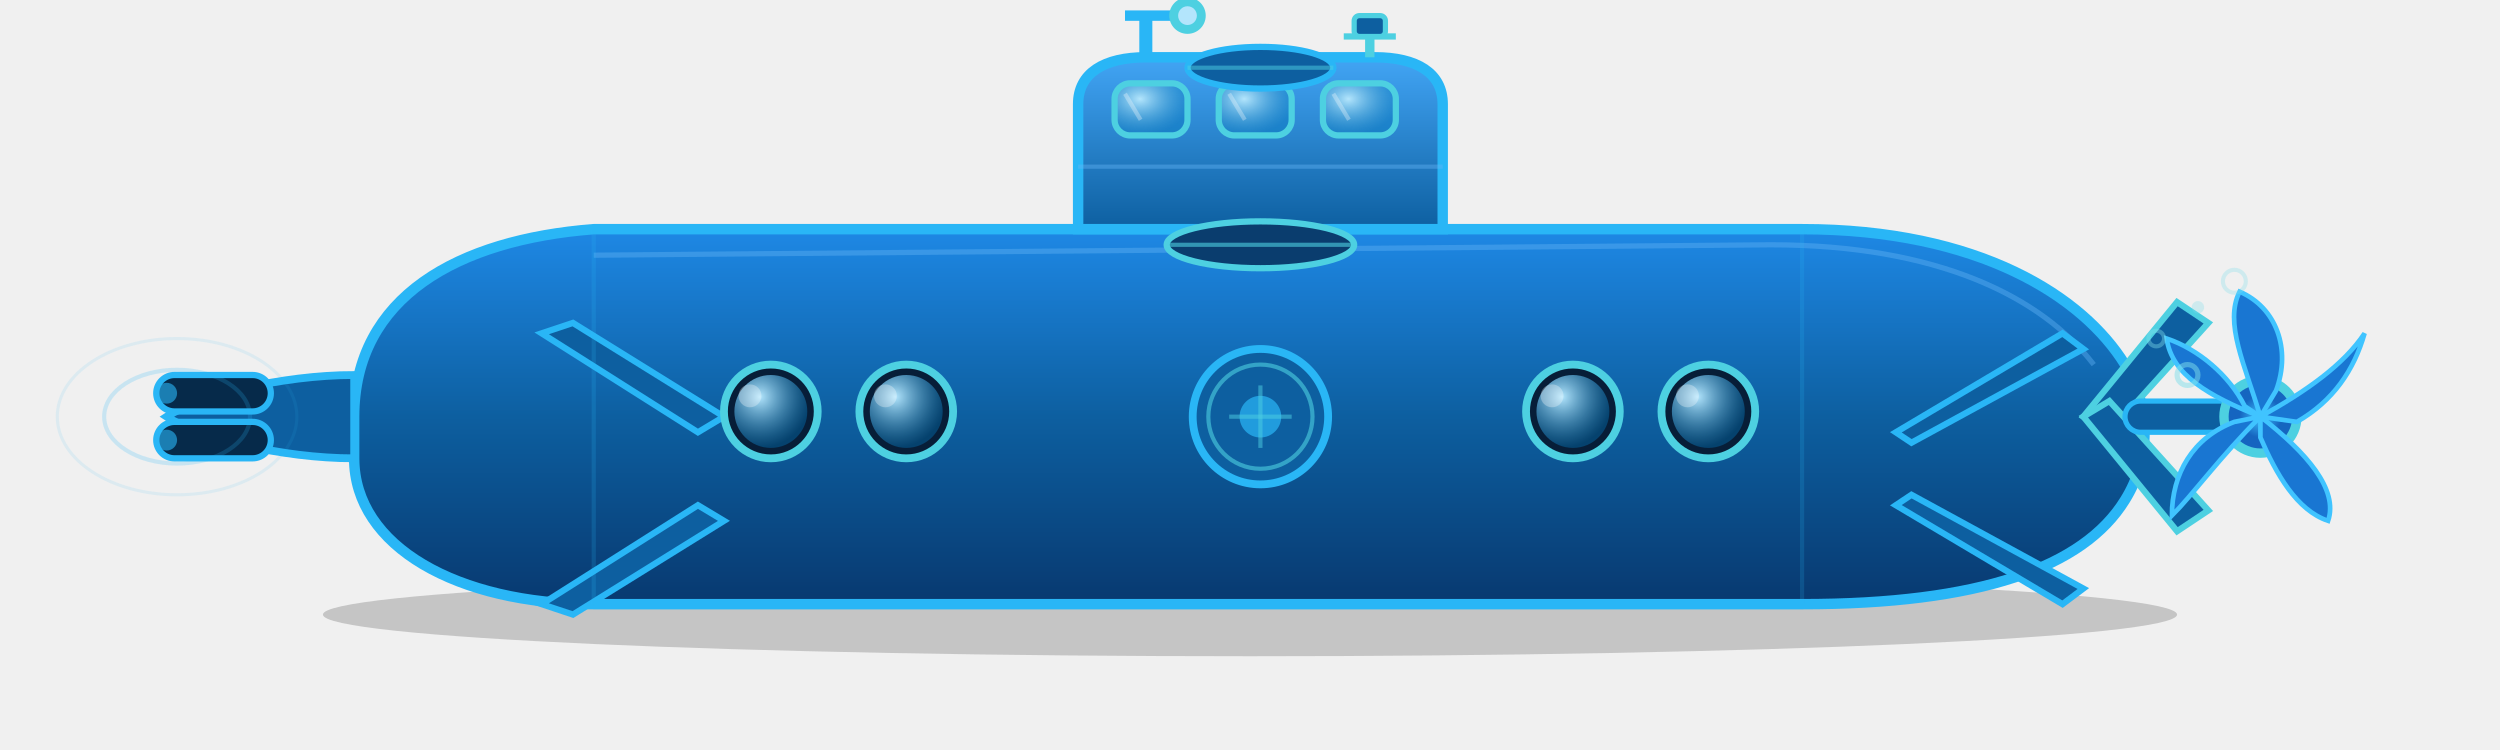
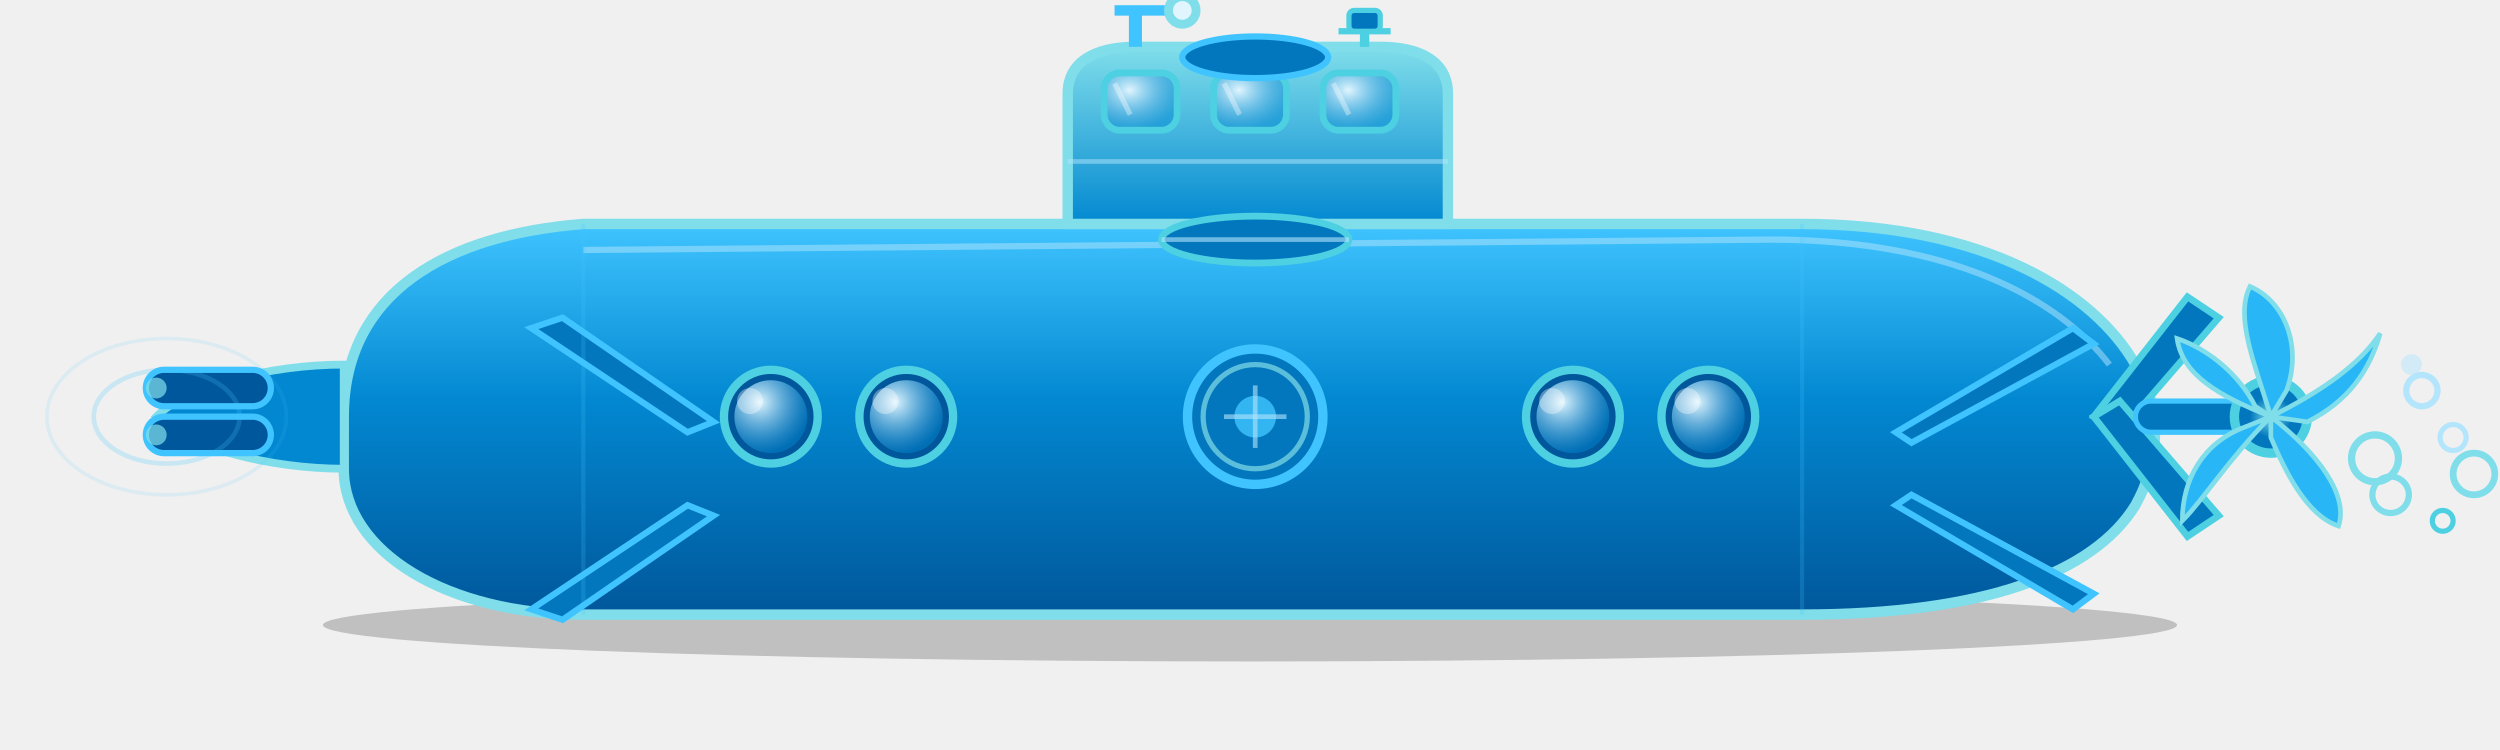
<svg xmlns="http://www.w3.org/2000/svg" viewBox="0 0 480 144" fill="none">
  <defs>
    <linearGradient id="hull" x1="0" y1="0" x2="0" y2="1">
-       <stop offset="0%" stop-color="#1e88e5" />
-       <stop offset="50%" stop-color="#0d5fa0" />
-       <stop offset="100%" stop-color="#083970" />
+       <stop offset="0%" stop-color="#40c4ff" />
+       <stop offset="45%" stop-color="#0288d1" />
+       <stop offset="100%" stop-color="#01579b" />
    </linearGradient>
    <linearGradient id="tower" x1="0" y1="0" x2="0" y2="1">
-       <stop offset="0%" stop-color="#42a5f5" />
-       <stop offset="100%" stop-color="#0d5fa0" />
+       <stop offset="0%" stop-color="#80deea" />
+       <stop offset="100%" stop-color="#0288d1" />
    </linearGradient>
    <radialGradient id="porthole" cx="35%" cy="30%" r="70%">
-       <stop offset="0%" stop-color="#b3e5fc" />
-       <stop offset="100%" stop-color="#0277bd" stop-opacity="0.4" />
+       <stop offset="0%" stop-color="#e1f5fe" />
+       <stop offset="100%" stop-color="#0288d1" stop-opacity="0.5" />
    </radialGradient>
-     <radialGradient id="propGrad" cx="50%" cy="50%" r="50%">
-       <stop offset="0%" stop-color="#40c4ff" />
-       <stop offset="100%" stop-color="#1565c0" />
+     <radialGradient id="propHub" cx="50%" cy="50%" r="50%">
+       <stop offset="0%" stop-color="#80deea" />
+       <stop offset="100%" stop-color="#0277bd" />
    </radialGradient>
  </defs>
-   <ellipse cx="240" cy="118" rx="178" ry="8" fill="#000" opacity="0.18" />
-   <path d="M 68 80     C 68 57, 88 46, 114 44     L 346 44     C 380 44, 400 57, 408 70     C 413 78, 413 88, 408 96     C 400 109, 380 116, 346 116     L 114 116     C 88 116, 68 105, 68 88 Z" fill="url(#hull)" stroke="#29b6f6" stroke-width="2" />
-   <path d="M 114 49 L 340 47 C 372 47 392 57 402 70" stroke="#64b5f6" stroke-width="1" opacity="0.4" fill="none" />
-   <path d="M 68 88 C 54 88, 38 84, 32 80 C 38 76, 54 72, 68 72 Z" fill="#0d5fa0" stroke="#29b6f6" stroke-width="1.5" />
-   <rect x="30" y="72" width="22" height="7" rx="3.5" fill="#062a4a" stroke="#29b6f6" stroke-width="1.2" />
-   <rect x="30" y="81" width="22" height="7" rx="3.5" fill="#062a4a" stroke="#29b6f6" stroke-width="1.2" />
-   <circle cx="32" cy="75.5" r="2" fill="#29b6f6" opacity="0.6" />
-   <circle cx="32" cy="84.5" r="2" fill="#29b6f6" opacity="0.6" />
-   <path d="M 134 83 L 104 64 L 110 62 L 139 80 Z" fill="#0d5fa0" stroke="#29b6f6" stroke-width="1.2" />
-   <path d="M 134 97 L 104 116 L 110 118 L 139 100 Z" fill="#0d5fa0" stroke="#29b6f6" stroke-width="1.2" />
-   <path d="M 364 83 L 396 64 L 400 67 L 367 85 Z" fill="#0d5fa0" stroke="#29b6f6" stroke-width="1.2" />
-   <path d="M 364 97 L 396 116 L 400 113 L 367 95 Z" fill="#0d5fa0" stroke="#29b6f6" stroke-width="1.2" />
-   <path d="M 207 44 L 207 20 C 207 14, 212 11, 220 11 L 264 11 C 272 11, 277 14, 277 20 L 277 44 Z" fill="url(#tower)" stroke="#29b6f6" stroke-width="2" />
-   <line x1="207" y1="32" x2="277" y2="32" stroke="#64b5f6" stroke-width="0.8" opacity="0.4" />
-   <rect x="214" y="16" width="14" height="10" rx="3" fill="url(#porthole)" stroke="#4dd0e1" stroke-width="1.2" />
-   <rect x="234" y="16" width="14" height="10" rx="3" fill="url(#porthole)" stroke="#4dd0e1" stroke-width="1.2" />
-   <rect x="254" y="16" width="14" height="10" rx="3" fill="url(#porthole)" stroke="#4dd0e1" stroke-width="1.2" />
-   <line x1="216" y1="18" x2="219" y2="23" stroke="white" stroke-width="0.8" opacity="0.3" />
-   <line x1="236" y1="18" x2="239" y2="23" stroke="white" stroke-width="0.8" opacity="0.3" />
-   <line x1="256" y1="18" x2="259" y2="23" stroke="white" stroke-width="0.8" opacity="0.3" />
-   <ellipse cx="242" cy="13" rx="14" ry="4" fill="#0d5fa0" stroke="#29b6f6" stroke-width="1.2" />
-   <line x1="228" y1="13" x2="256" y2="13" stroke="#4dd0e1" stroke-width="0.8" opacity="0.5" />
-   <line x1="220" y1="11" x2="220" y2="3" stroke="#29b6f6" stroke-width="2.5" />
-   <line x1="216" y1="3" x2="228" y2="3" stroke="#29b6f6" stroke-width="2" />
-   <circle cx="228" cy="3" r="3.5" fill="#4dd0e1" />
-   <circle cx="228" cy="3" r="1.8" fill="#b3e5fc" />
-   <line x1="263" y1="11" x2="263" y2="4" stroke="#4dd0e1" stroke-width="1.8" />
-   <line x1="258" y1="7" x2="268" y2="7" stroke="#4dd0e1" stroke-width="1.2" />
-   <rect x="260" y="3" width="6" height="4" rx="1" fill="#0d5fa0" stroke="#4dd0e1" stroke-width="1" />
-   <ellipse cx="242" cy="47" rx="18" ry="4.5" fill="#0a3d6e" stroke="#4dd0e1" stroke-width="1.2" />
-   <line x1="224" y1="47" x2="260" y2="47" stroke="#4dd0e1" stroke-width="0.8" opacity="0.6" />
-   <circle cx="148" cy="79" r="9" fill="#071e38" stroke="#4dd0e1" stroke-width="1.5" />
-   <circle cx="148" cy="79" r="7" fill="url(#porthole)" />
-   <circle cx="144" cy="76" r="2.2" fill="white" opacity="0.3" />
-   <circle cx="174" cy="79" r="9" fill="#071e38" stroke="#4dd0e1" stroke-width="1.5" />
-   <circle cx="174" cy="79" r="7" fill="url(#porthole)" />
-   <circle cx="170" cy="76" r="2.2" fill="white" opacity="0.3" />
-   <circle cx="242" cy="80" r="13" fill="#0d5fa0" stroke="#29b6f6" stroke-width="1.5" />
-   <circle cx="242" cy="80" r="10" fill="none" stroke="#4dd0e1" stroke-width="0.8" opacity="0.6" />
-   <circle cx="242" cy="80" r="4" fill="#29b6f6" opacity="0.7" />
-   <line x1="236" y1="80" x2="248" y2="80" stroke="#4dd0e1" stroke-width="0.8" opacity="0.5" />
-   <line x1="242" y1="74" x2="242" y2="86" stroke="#4dd0e1" stroke-width="0.8" opacity="0.5" />
-   <circle cx="302" cy="79" r="9" fill="#071e38" stroke="#4dd0e1" stroke-width="1.5" />
-   <circle cx="302" cy="79" r="7" fill="url(#porthole)" />
-   <circle cx="298" cy="76" r="2.2" fill="white" opacity="0.3" />
-   <circle cx="328" cy="79" r="9" fill="#071e38" stroke="#4dd0e1" stroke-width="1.5" />
-   <circle cx="328" cy="79" r="7" fill="url(#porthole)" />
-   <circle cx="324" cy="76" r="2.2" fill="white" opacity="0.3" />
-   <line x1="114" y1="44" x2="114" y2="116" stroke="#29b6f6" stroke-width="0.8" opacity="0.18" />
-   <line x1="346" y1="44" x2="346" y2="116" stroke="#29b6f6" stroke-width="0.8" opacity="0.18" />
-   <path d="M 400 80 L 418 58 L 424 62 L 405 83 Z" fill="#0d5fa0" stroke="#4dd0e1" stroke-width="1.2" />
-   <path d="M 400 80 L 418 102 L 424 98 L 405 77 Z" fill="#0d5fa0" stroke="#4dd0e1" stroke-width="1.2" />
-   <rect x="408" y="77" width="26" height="6" rx="3" fill="#0d5fa0" stroke="#29b6f6" stroke-width="1" />
-   <circle cx="434" cy="80" r="7" fill="#1565c0" stroke="#4dd0e1" stroke-width="1.8" />
-   <circle cx="434" cy="80" r="4" fill="url(#propGrad)" />
-   <path d="M 434 80 C 431 70, 427 62, 430 56 C 437 59, 440 67, 437 75 Z" fill="#1976d2" stroke="#40c4ff" stroke-width="0.9" />
-   <path d="M 434 80 C 443 75, 450 70, 454 64 C 452 71, 448 77, 441 81 Z" fill="#1976d2" stroke="#40c4ff" stroke-width="0.9" />
-   <path d="M 434 80 C 443 87, 449 94, 447 100 C 441 98, 437 91, 434 84 Z" fill="#1976d2" stroke="#40c4ff" stroke-width="0.9" />
-   <path d="M 434 80 C 426 88, 421 95, 417 99 C 417 91, 421 84, 429 81 Z" fill="#1976d2" stroke="#40c4ff" stroke-width="0.9" />
-   <path d="M 434 80 C 424 76, 417 72, 416 65 C 422 67, 428 72, 431 78 Z" fill="#1976d2" stroke="#40c4ff" stroke-width="0.9" />
-   <circle cx="420" cy="72" r="2" fill="none" stroke="#80deea" stroke-width="1" opacity="0.5" />
-   <circle cx="414" cy="65" r="1.5" fill="none" stroke="#80deea" stroke-width="0.8" opacity="0.4" />
-   <circle cx="422" cy="59" r="1.2" fill="#80deea" opacity="0.3" />
-   <circle cx="429" cy="54" r="2.2" fill="none" stroke="#80deea" stroke-width="0.8" opacity="0.3" />
-   <ellipse cx="34" cy="80" rx="14" ry="9" fill="none" stroke="#29b6f6" stroke-width="0.8" opacity="0.2" />
-   <ellipse cx="34" cy="80" rx="23" ry="15" fill="none" stroke="#29b6f6" stroke-width="0.6" opacity="0.1" />
+   <ellipse cx="240" cy="120" rx="178" ry="7" fill="#000" opacity="0.2" />
+   <path d="M 66 80     C 66 56, 86 45, 112 43     L 346 43     C 381 43, 402 56, 410 70     C 415 78, 415 88, 410 97     C 402 110, 381 118, 346 118     L 112 118     C 86 118, 66 106, 66 90 Z" fill="url(#hull)" stroke="#80deea" stroke-width="2" />
+   <path d="M 112 48 L 340 46 C 374 46 395 57 405 70" stroke="#b3e5fc" stroke-width="1.2" opacity="0.5" fill="none" />
+   <path d="M 66 90 C 52 90, 36 86, 30 80 C 36 74, 52 70, 66 70 Z" fill="#0288d1" stroke="#80deea" stroke-width="1.5" />
+   <rect x="28" y="71" width="24" height="7" rx="3.5" fill="#01579b" stroke="#40c4ff" stroke-width="1.2" />
+   <rect x="28" y="80" width="24" height="7" rx="3.5" fill="#01579b" stroke="#40c4ff" stroke-width="1.2" />
+   <circle cx="30" cy="74.5" r="2" fill="#80deea" opacity="0.7" />
+   <circle cx="30" cy="83.5" r="2" fill="#80deea" opacity="0.7" />
+   <path d="M 132 83 L 102 63 L 108 61 L 137 81 Z" fill="#0277bd" stroke="#40c4ff" stroke-width="1.2" />
+   <path d="M 132 97 L 102 117 L 108 119 L 137 99 Z" fill="#0277bd" stroke="#40c4ff" stroke-width="1.2" />
+   <path d="M 364 83 L 398 63 L 402 66 L 367 85 Z" fill="#0277bd" stroke="#40c4ff" stroke-width="1.2" />
+   <path d="M 364 97 L 398 117 L 402 114 L 367 95 Z" fill="#0277bd" stroke="#40c4ff" stroke-width="1.2" />
+   <path d="M 205 43 L 205 18 C 205 12, 210 9, 218 9 L 265 9 C 273 9, 278 12, 278 18 L 278 43 Z" fill="url(#tower)" stroke="#80deea" stroke-width="2" />
+   <line x1="205" y1="31" x2="278" y2="31" stroke="#b3e5fc" stroke-width="0.9" opacity="0.5" />
+   <rect x="212" y="14" width="14" height="11" rx="3" fill="url(#porthole)" stroke="#4dd0e1" stroke-width="1.3" />
+   <rect x="233" y="14" width="14" height="11" rx="3" fill="url(#porthole)" stroke="#4dd0e1" stroke-width="1.3" />
+   <rect x="254" y="14" width="14" height="11" rx="3" fill="url(#porthole)" stroke="#4dd0e1" stroke-width="1.3" />
+   <line x1="214" y1="16" x2="217" y2="22" stroke="white" stroke-width="1" opacity="0.35" />
+   <line x1="235" y1="16" x2="238" y2="22" stroke="white" stroke-width="1" opacity="0.35" />
+   <line x1="256" y1="16" x2="259" y2="22" stroke="white" stroke-width="1" opacity="0.35" />
+   <ellipse cx="241" cy="11" rx="14" ry="4" fill="#0277bd" stroke="#40c4ff" stroke-width="1.2" />
+   <line x1="218" y1="9" x2="218" y2="2" stroke="#40c4ff" stroke-width="2.5" />
+   <line x1="214" y1="2" x2="227" y2="2" stroke="#40c4ff" stroke-width="2" />
+   <circle cx="227" cy="2" r="3.5" fill="#80deea" />
+   <circle cx="227" cy="2" r="1.8" fill="#e1f5fe" />
+   <line x1="262" y1="9" x2="262" y2="3" stroke="#4dd0e1" stroke-width="1.8" />
+   <line x1="257" y1="6" x2="267" y2="6" stroke="#4dd0e1" stroke-width="1.2" />
+   <rect x="259" y="2" width="6" height="4" rx="1" fill="#0277bd" stroke="#4dd0e1" stroke-width="1" />
+   <ellipse cx="241" cy="46" rx="18" ry="4.5" fill="#0277bd" stroke="#4dd0e1" stroke-width="1.3" />
+   <line x1="223" y1="46" x2="259" y2="46" stroke="#b3e5fc" stroke-width="0.9" opacity="0.6" />
+   <circle cx="148" cy="80" r="9" fill="#01579b" stroke="#4dd0e1" stroke-width="1.6" />
+   <circle cx="148" cy="80" r="7" fill="url(#porthole)" />
+   <circle cx="144" cy="77" r="2.5" fill="white" opacity="0.35" />
+   <circle cx="174" cy="80" r="9" fill="#01579b" stroke="#4dd0e1" stroke-width="1.6" />
+   <circle cx="174" cy="80" r="7" fill="url(#porthole)" />
+   <circle cx="170" cy="77" r="2.5" fill="white" opacity="0.35" />
+   <circle cx="241" cy="80" r="13" fill="#0277bd" stroke="#40c4ff" stroke-width="1.8" />
+   <circle cx="241" cy="80" r="10" fill="none" stroke="#80deea" stroke-width="1" opacity="0.7" />
+   <circle cx="241" cy="80" r="4" fill="#40c4ff" opacity="0.8" />
+   <line x1="235" y1="80" x2="247" y2="80" stroke="#b3e5fc" stroke-width="0.9" opacity="0.6" />
+   <line x1="241" y1="74" x2="241" y2="86" stroke="#b3e5fc" stroke-width="0.9" opacity="0.6" />
+   <circle cx="302" cy="80" r="9" fill="#01579b" stroke="#4dd0e1" stroke-width="1.6" />
+   <circle cx="302" cy="80" r="7" fill="url(#porthole)" />
+   <circle cx="298" cy="77" r="2.5" fill="white" opacity="0.35" />
+   <circle cx="328" cy="80" r="9" fill="#01579b" stroke="#4dd0e1" stroke-width="1.6" />
+   <circle cx="328" cy="80" r="7" fill="url(#porthole)" />
+   <circle cx="324" cy="77" r="2.5" fill="white" opacity="0.35" />
+   <line x1="112" y1="43" x2="112" y2="118" stroke="#40c4ff" stroke-width="0.8" opacity="0.2" />
+   <line x1="346" y1="43" x2="346" y2="118" stroke="#40c4ff" stroke-width="0.8" opacity="0.2" />
+   <path d="M 402 80 L 420 57 L 426 61 L 407 83 Z" fill="#0277bd" stroke="#4dd0e1" stroke-width="1.3" />
+   <path d="M 402 80 L 420 103 L 426 99 L 407 77 Z" fill="#0277bd" stroke="#4dd0e1" stroke-width="1.3" />
+   <rect x="410" y="77" width="26" height="6" rx="3" fill="#0277bd" stroke="#40c4ff" stroke-width="1" />
+   <circle cx="436" cy="80" r="7" fill="#0277bd" stroke="#4dd0e1" stroke-width="1.8" />
+   <circle cx="436" cy="80" r="4" fill="url(#propHub)" />
+   <path d="M 436 80 C 433 70, 429 61, 432 55 C 439 58, 442 67, 439 75 Z" fill="#29b6f6" stroke="#80deea" stroke-width="0.9" />
+   <path d="M 436 80 C 446 75, 453 70, 457 64 C 455 71, 451 77, 443 81 Z" fill="#29b6f6" stroke="#80deea" stroke-width="0.9" />
+   <path d="M 436 80 C 445 87, 451 95, 449 101 C 443 99, 439 91, 436 84 Z" fill="#29b6f6" stroke="#80deea" stroke-width="0.9" />
+   <path d="M 436 80 C 428 88, 423 96, 419 100 C 419 92, 423 85, 431 82 Z" fill="#29b6f6" stroke="#80deea" stroke-width="0.9" />
+   <path d="M 436 80 C 426 76, 419 72, 418 65 C 424 67, 430 72, 433 78 Z" fill="#29b6f6" stroke="#80deea" stroke-width="0.9" />
+   <circle cx="456" cy="88" r="4.5" fill="none" stroke="#80deea" stroke-width="1.4">
+     <animate attributeName="cy" from="88" to="52" dur="1.8s" repeatCount="indefinite" begin="0s" />
+     <animate attributeName="opacity" values="0.8;0.6;0" dur="1.8s" repeatCount="indefinite" begin="0s" />
+     <animate attributeName="r" from="4.5" to="8" dur="1.8s" repeatCount="indefinite" begin="0s" />
+   </circle>
+   <circle cx="465" cy="75" r="3" fill="none" stroke="#b3e5fc" stroke-width="1.2">
+     <animate attributeName="cy" from="75" to="42" dur="2.1s" repeatCount="indefinite" begin="0.4s" />
+     <animate attributeName="opacity" values="0.7;0.5;0" dur="2.1s" repeatCount="indefinite" begin="0.4s" />
+     <animate attributeName="r" from="3" to="6" dur="2.1s" repeatCount="indefinite" begin="0.4s" />
+   </circle>
+   <circle cx="459" cy="95" r="3.5" fill="none" stroke="#80deea" stroke-width="1.2">
+     <animate attributeName="cy" from="95" to="63" dur="2.4s" repeatCount="indefinite" begin="0.8s" />
+     <animate attributeName="opacity" values="0.6;0.4;0" dur="2.4s" repeatCount="indefinite" begin="0.8s" />
+     <animate attributeName="r" from="3.5" to="7" dur="2.4s" repeatCount="indefinite" begin="0.8s" />
+   </circle>
+   <circle cx="471" cy="84" r="2.5" fill="none" stroke="#b3e5fc" stroke-width="1">
+     <animate attributeName="cy" from="84" to="55" dur="1.6s" repeatCount="indefinite" begin="1.1s" />
+     <animate attributeName="opacity" values="0.7;0.4;0" dur="1.6s" repeatCount="indefinite" begin="1.1s" />
+     <animate attributeName="r" from="2.5" to="5.5" dur="1.6s" repeatCount="indefinite" begin="1.1s" />
+   </circle>
+   <circle cx="463" cy="70" r="2" fill="#b3e5fc" opacity="0.5">
+     <animate attributeName="cy" from="70" to="40" dur="2.0s" repeatCount="indefinite" begin="1.5s" />
+     <animate attributeName="opacity" values="0.5;0.3;0" dur="2.0s" repeatCount="indefinite" begin="1.5s" />
+     <animate attributeName="r" from="2" to="5" dur="2.0s" repeatCount="indefinite" begin="1.5s" />
+   </circle>
+   <circle cx="475" cy="91" r="4" fill="none" stroke="#80deea" stroke-width="1.3">
+     <animate attributeName="cy" from="91" to="58" dur="2.3s" repeatCount="indefinite" begin="0.2s" />
+     <animate attributeName="opacity" values="0.8;0.5;0" dur="2.3s" repeatCount="indefinite" begin="0.2s" />
+     <animate attributeName="r" from="4" to="7.5" dur="2.3s" repeatCount="indefinite" begin="0.2s" />
+   </circle>
+   <circle cx="469" cy="100" r="2" fill="none" stroke="#4dd0e1" stroke-width="1">
+     <animate attributeName="cy" from="100" to="72" dur="1.9s" repeatCount="indefinite" begin="0.9s" />
+     <animate attributeName="opacity" values="0.6;0.3;0" dur="1.9s" repeatCount="indefinite" begin="0.9s" />
+     <animate attributeName="r" from="2" to="4.5" dur="1.9s" repeatCount="indefinite" begin="0.9s" />
+   </circle>
+   <ellipse cx="32" cy="80" rx="14" ry="9" fill="none" stroke="#40c4ff" stroke-width="0.9" opacity="0.22" />
+   <ellipse cx="32" cy="80" rx="23" ry="15" fill="none" stroke="#40c4ff" stroke-width="0.7" opacity="0.12" />
</svg>
